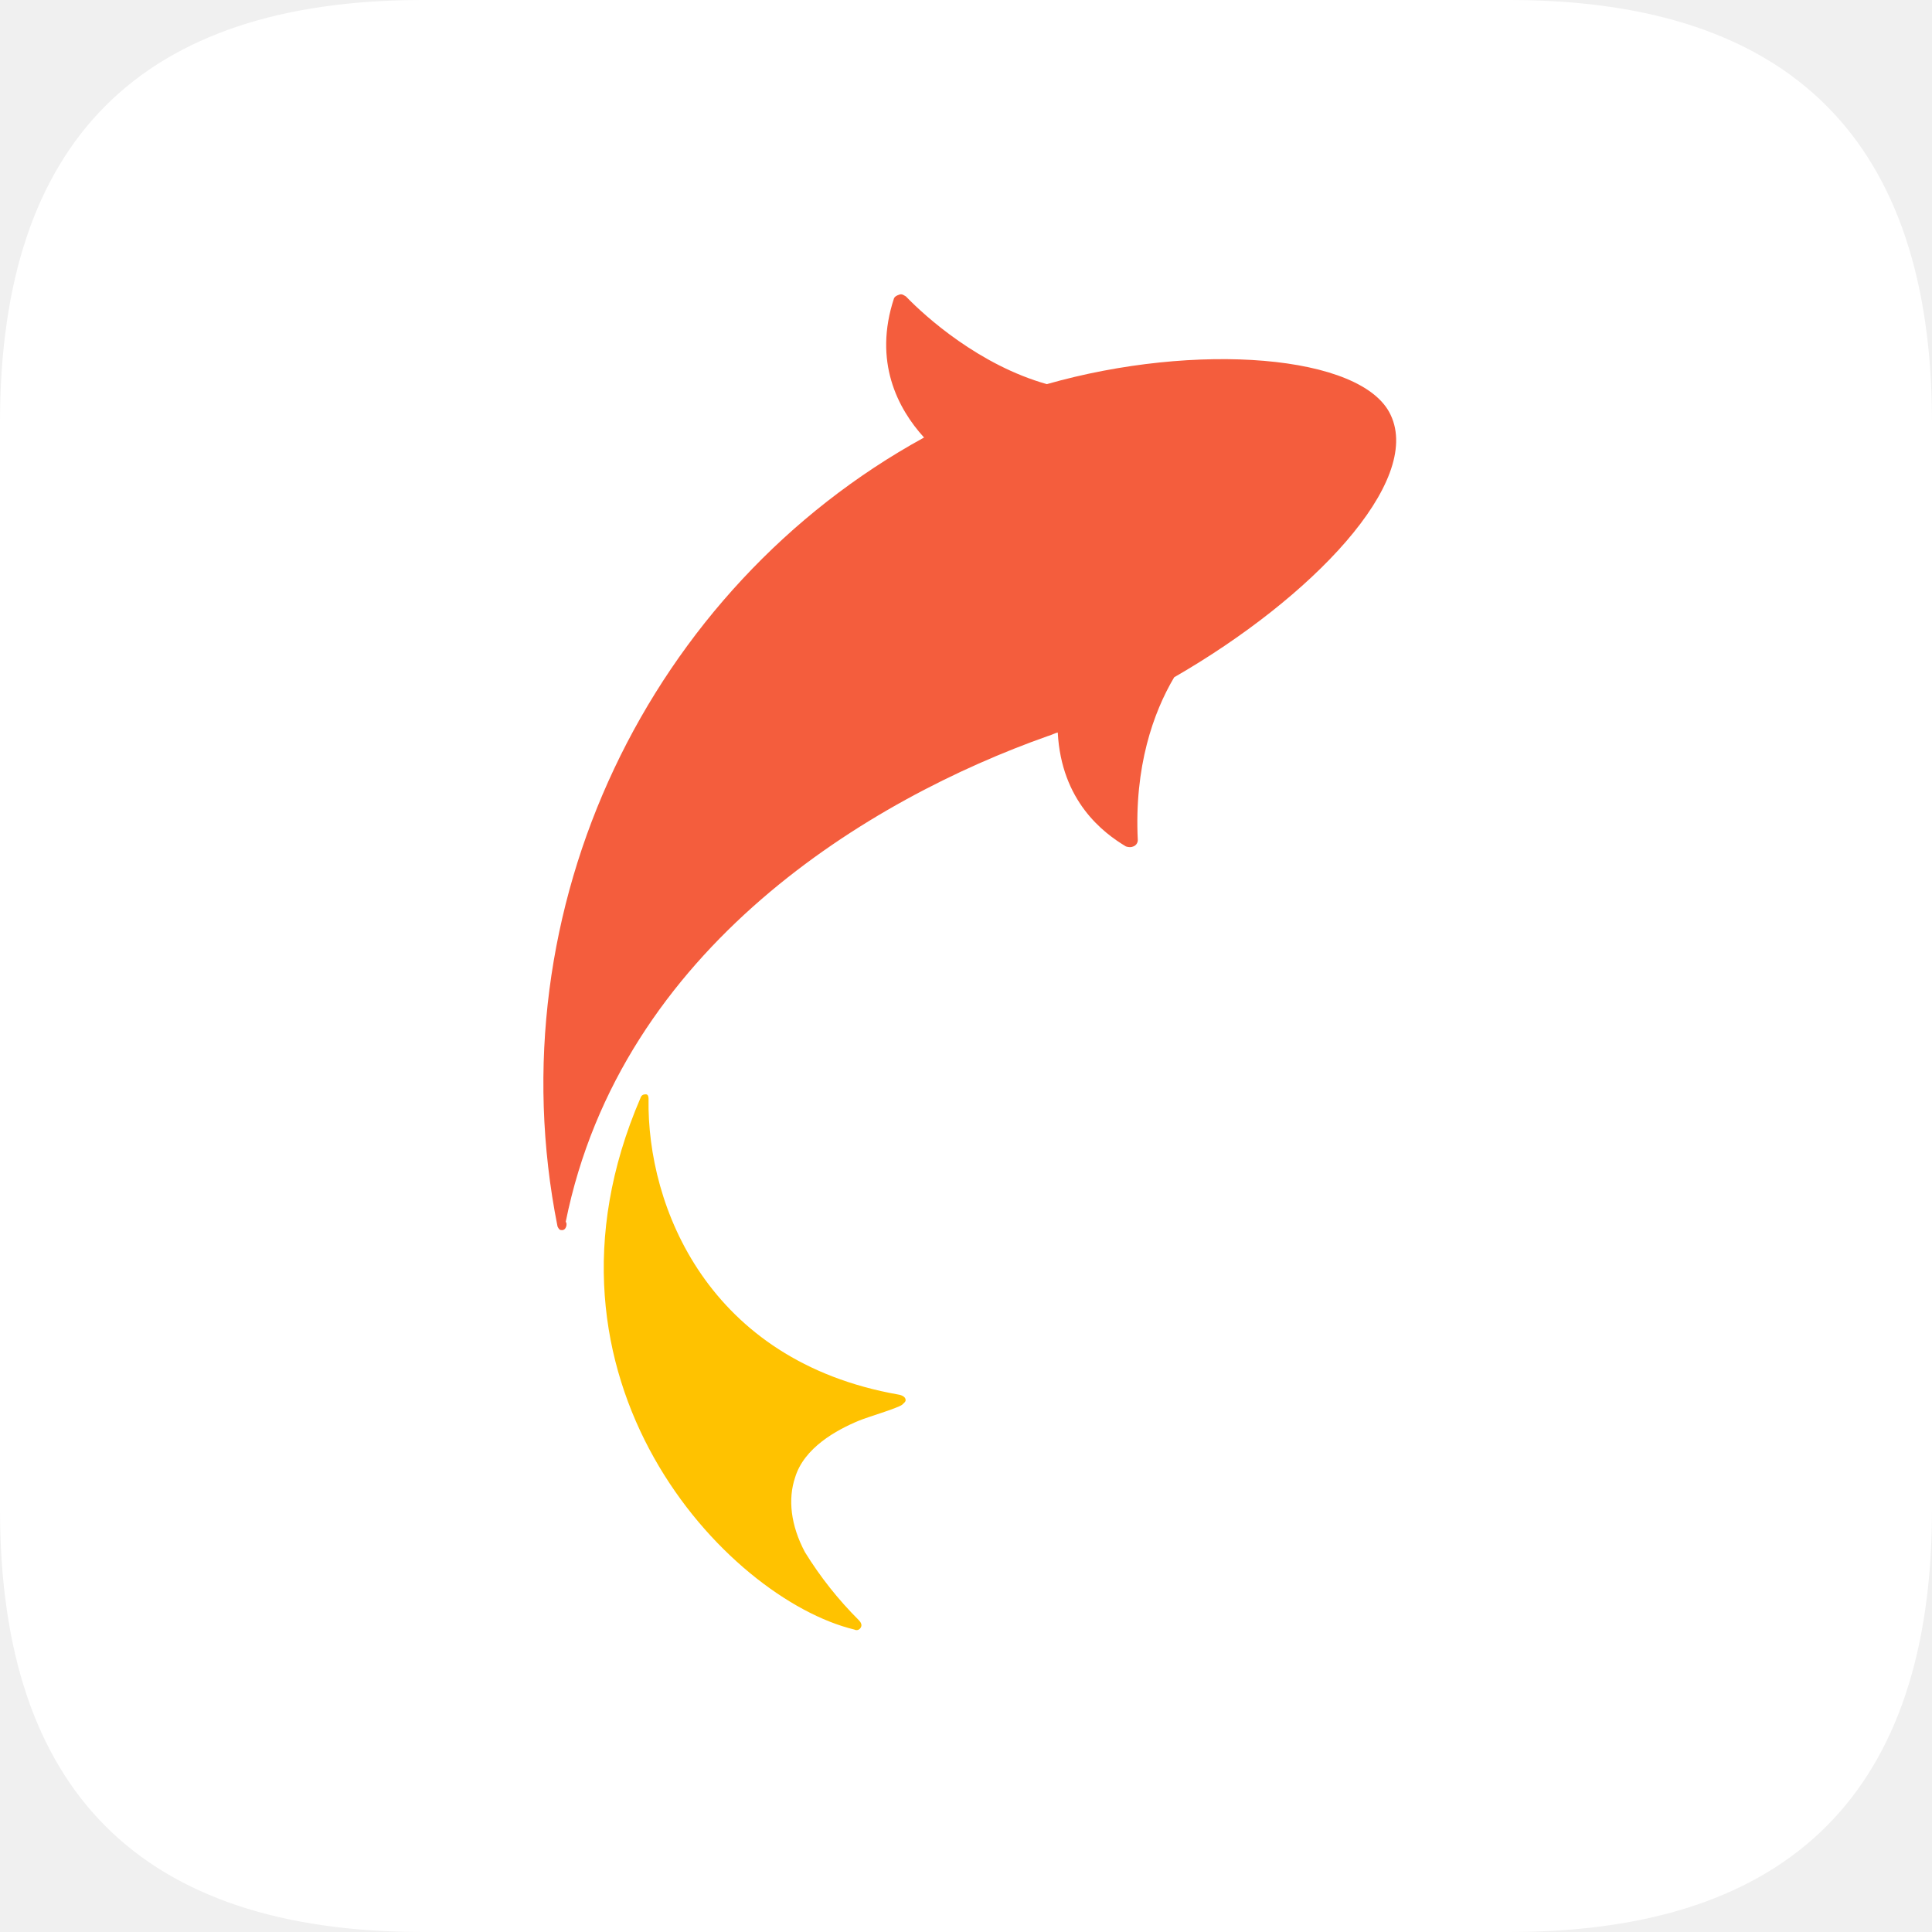
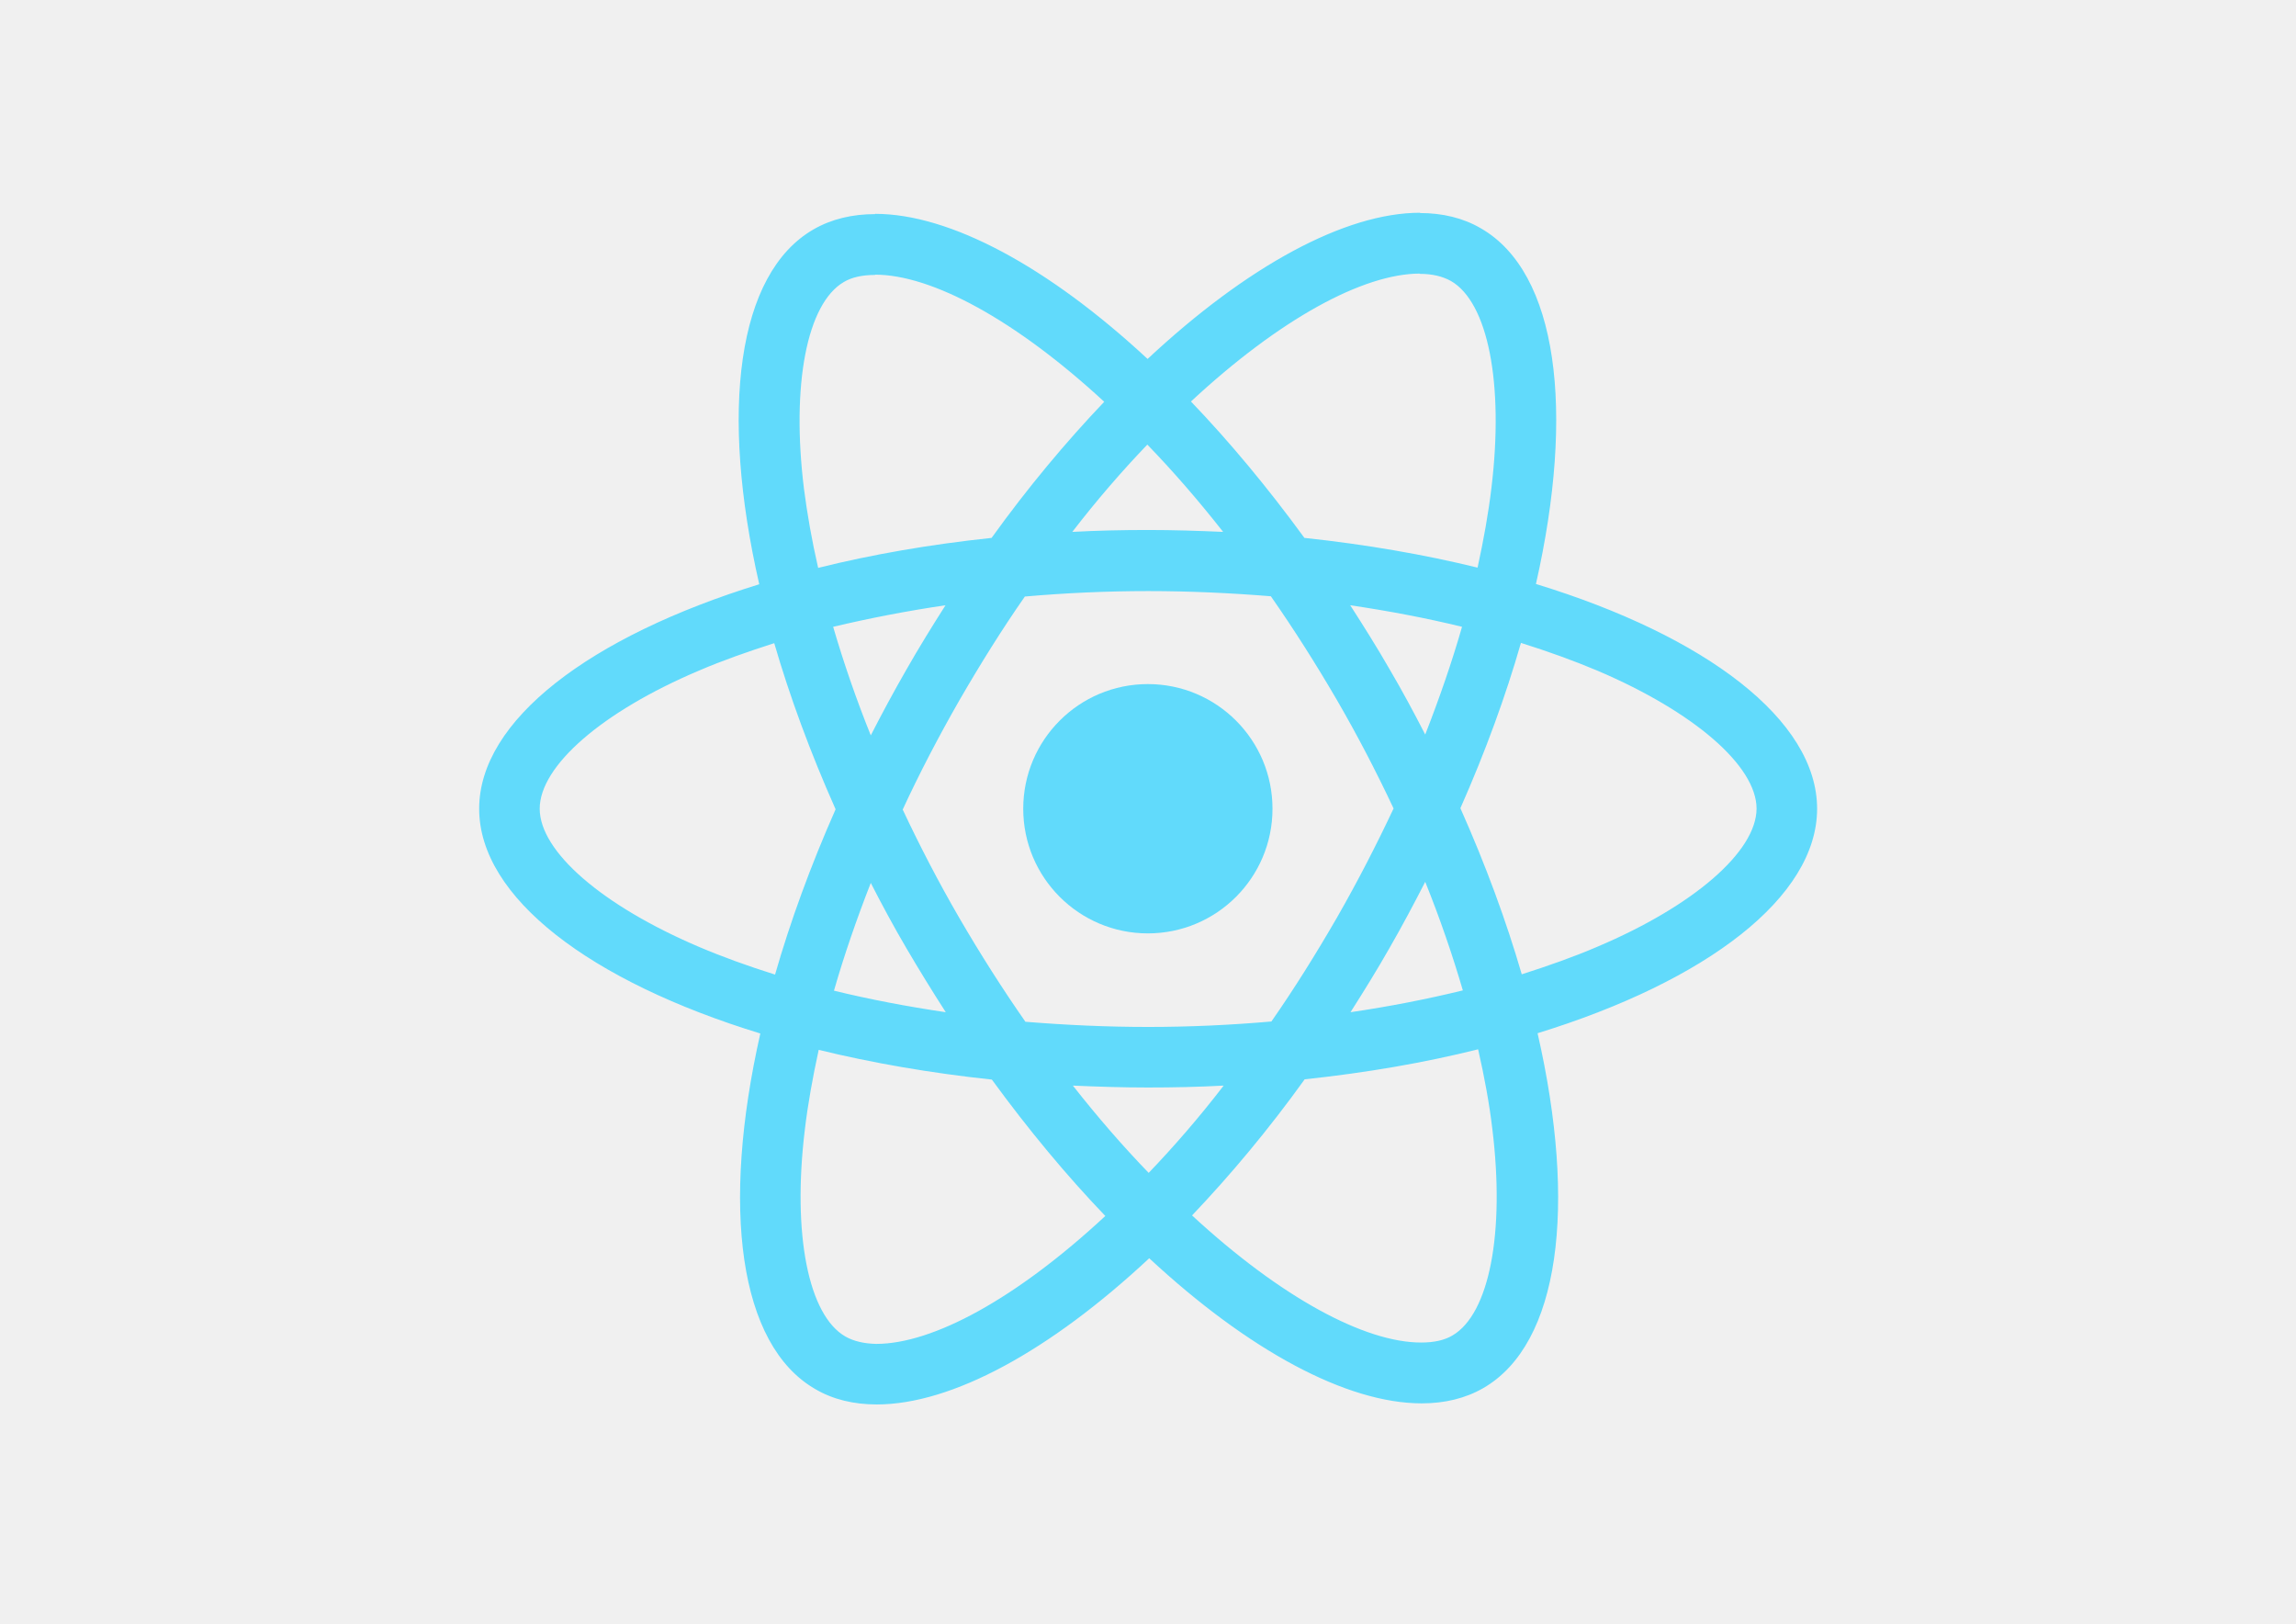
- <svg xmlns="http://www.w3.org/2000/svg" t="1615119035118" class="icon" viewBox="0 0 1024 1024" version="1.1" p-id="15947" width="200" height="200">
-   <defs>
-     <style type="text/css" />
-   </defs>
-   <path d="M0 0m224 0l576 0q224 0 224 224l0 576q0 224-224 224l-576 0q-224 0-224-224l0-576q0-224 224-224Z" fill="#FFFFFF" p-id="15948" />
-   <path d="M297.424 651.96c-0.964 0-1.448-0.956-1.928-1.916-33.748-169.272 49.168-338.548 194.272-418.148-13.98-15.344-26.996-40.28-15.908-73.848 0.48-0.96 1.448-1.44 2.892-1.92 1.448-0.48 2.412 0.48 3.376 0.96 10.604 11.032 39.048 36.444 74.72 46.516 79.06-22.536 167.28-15.824 182.22 16.304 16.872 35.484-41.456 96.864-114.732 139.064-11.088 18.7-21.208 47.472-19.28 86.316 0 1.44-0.964 2.876-2.412 3.356-0.964 0.48-2.412 0.48-3.856 0-12.052-7.196-34.228-23.976-36.156-60.42-1.928 0.48-3.376 1.44-5.304 1.92-93.52 33.084-226.088 111.728-255.496 257.504 0.964 0.48 0.48 4.796-2.408 4.316z" fill="#F45D3D" p-id="15949" />
-   <path d="M339.46 581.976c0.48-1.48 1.428-1.976 2.86-1.976 1.428 0 1.428 1.976 1.428 2.472-0.952 56.84 31.44 138.884 132.44 156.68 0 0 3.812 0.492 3.812 2.964 0 0.988-0.952 1.48-1.904 2.472-2.86 1.976-18.104 6.424-22.868 8.4-11.912 4.944-29.064 14.336-33.828 30.152-3.808 11.368-2.38 25.208 5.24 39.54a196.672 196.672 0 0 0 28.588 36.08c0.952 0.992 1.904 2.472 0.952 3.956-0.952 1.48-2.384 1.48-3.336 0.988-67.648-16.312-177.7-132.46-113.384-281.728z" fill="#FFC200" p-id="15950" />
+ <svg xmlns="http://www.w3.org/2000/svg" viewBox="0 0 841.9 595.3">
+   <g fill="#61DAFB">
+     <path d="M666.3 296.5c0-32.5-40.7-63.3-103.1-82.4 14.4-63.6 8-114.2-20.2-130.4-6.5-3.8-14.1-5.6-22.4-5.6v22.3c4.6 0 8.3.9 11.4 2.6 13.6 7.8 19.5 37.5 14.9 75.7-1.1 9.4-2.9 19.3-5.1 29.4-19.6-4.8-41-8.5-63.5-10.9-13.5-18.5-27.5-35.3-41.6-50 32.6-30.3 63.2-46.9 84-46.9V78c-27.5 0-63.5 19.6-99.9 53.6-36.4-33.8-72.4-53.2-99.9-53.2v22.3c20.7 0 51.4 16.5 84 46.6-14 14.7-28 31.4-41.3 49.9-22.6 2.4-44 6.1-63.6 11-2.3-10-4-19.7-5.2-29-4.7-38.2 1.1-67.9 14.6-75.8 3-1.8 6.9-2.6 11.5-2.6V78.5c-8.4 0-16 1.8-22.6 5.6-28.1 16.2-34.4 66.7-19.9 130.1-62.2 19.2-102.7 49.9-102.7 82.3 0 32.5 40.7 63.3 103.1 82.4-14.4 63.6-8 114.2 20.2 130.4 6.5 3.8 14.1 5.6 22.5 5.6 27.5 0 63.5-19.6 99.9-53.6 36.4 33.8 72.4 53.2 99.9 53.2 8.4 0 16-1.8 22.6-5.6 28.1-16.2 34.4-66.7 19.9-130.1 62-19.1 102.5-49.9 102.5-82.3zm-130.2-66.7c-3.7 12.9-8.3 26.2-13.5 39.5-4.1-8-8.4-16-13.1-24-4.6-8-9.5-15.8-14.4-23.4 14.2 2.1 27.9 4.7 41 7.9zm-45.8 106.5c-7.8 13.5-15.8 26.3-24.1 38.2-14.9 1.3-30 2-45.2 2-15.1 0-30.2-.7-45-1.9-8.3-11.9-16.4-24.6-24.2-38-7.6-13.1-14.5-26.4-20.8-39.8 6.2-13.4 13.2-26.8 20.7-39.9 7.8-13.5 15.8-26.3 24.1-38.2 14.9-1.3 30-2 45.2-2 15.1 0 30.2.7 45 1.9 8.3 11.9 16.4 24.6 24.2 38 7.6 13.1 14.5 26.4 20.8 39.8-6.3 13.4-13.2 26.8-20.7 39.9zm32.3-13c5.4 13.4 10 26.8 13.8 39.8-13.1 3.2-26.9 5.9-41.2 8 4.9-7.7 9.8-15.6 14.4-23.7 4.6-8 8.9-16.1 13-24.1zM421.2 430c-9.3-9.6-18.6-20.3-27.8-32 9 .4 18.2.7 27.5.7 9.4 0 18.7-.2 27.8-.7-9 11.7-18.3 22.4-27.5 32zm-74.4-58.9c-14.2-2.1-27.9-4.7-41-7.9 3.7-12.9 8.3-26.2 13.5-39.5 4.1 8 8.4 16 13.1 24 4.7 8 9.5 15.8 14.4 23.4zM420.7 163c9.3 9.6 18.6 20.3 27.8 32-9-.4-18.2-.7-27.5-.7-9.4 0-18.7.2-27.8.7 9-11.7 18.3-22.4 27.5-32zm-74 58.9c-4.9 7.7-9.8 15.6-14.4 23.7-4.6 8-8.9 16-13 24-5.4-13.4-10-26.8-13.8-39.8 13.1-3.1 26.9-5.8 41.2-7.9zm-90.5 125.2c-35.4-15.1-58.3-34.9-58.3-50.6 0-15.7 22.9-35.6 58.3-50.6 8.6-3.7 18-7 27.7-10.1 5.7 19.6 13.2 40 22.5 60.9-9.2 20.8-16.6 41.1-22.2 60.6-9.9-3.1-19.3-6.5-28-10.2zM310 490c-13.6-7.8-19.5-37.5-14.9-75.7 1.1-9.4 2.9-19.3 5.1-29.4 19.6 4.8 41 8.5 63.5 10.9 13.5 18.5 27.5 35.3 41.6 50-32.6 30.3-63.2 46.9-84 46.9-4.5-.1-8.3-1-11.3-2.7zm237.2-76.2c4.7 38.2-1.1 67.9-14.6 75.8-3 1.8-6.9 2.6-11.5 2.6-20.7 0-51.4-16.5-84-46.6 14-14.7 28-31.4 41.3-49.9 22.6-2.4 44-6.1 63.6-11 2.3 10.1 4.1 19.8 5.2 29.1zm38.5-66.7c-8.6 3.7-18 7-27.7 10.1-5.7-19.6-13.2-40-22.5-60.9 9.2-20.8 16.6-41.1 22.2-60.6 9.9 3.1 19.3 6.5 28.1 10.2 35.4 15.1 58.3 34.9 58.3 50.6-.1 15.7-23 35.6-58.4 50.6zM320.8 78.4z" />
+     <circle cx="420.9" cy="296.5" r="45.7" />
+     <path d="M520.5 78.1z" />
+   </g>
</svg>
